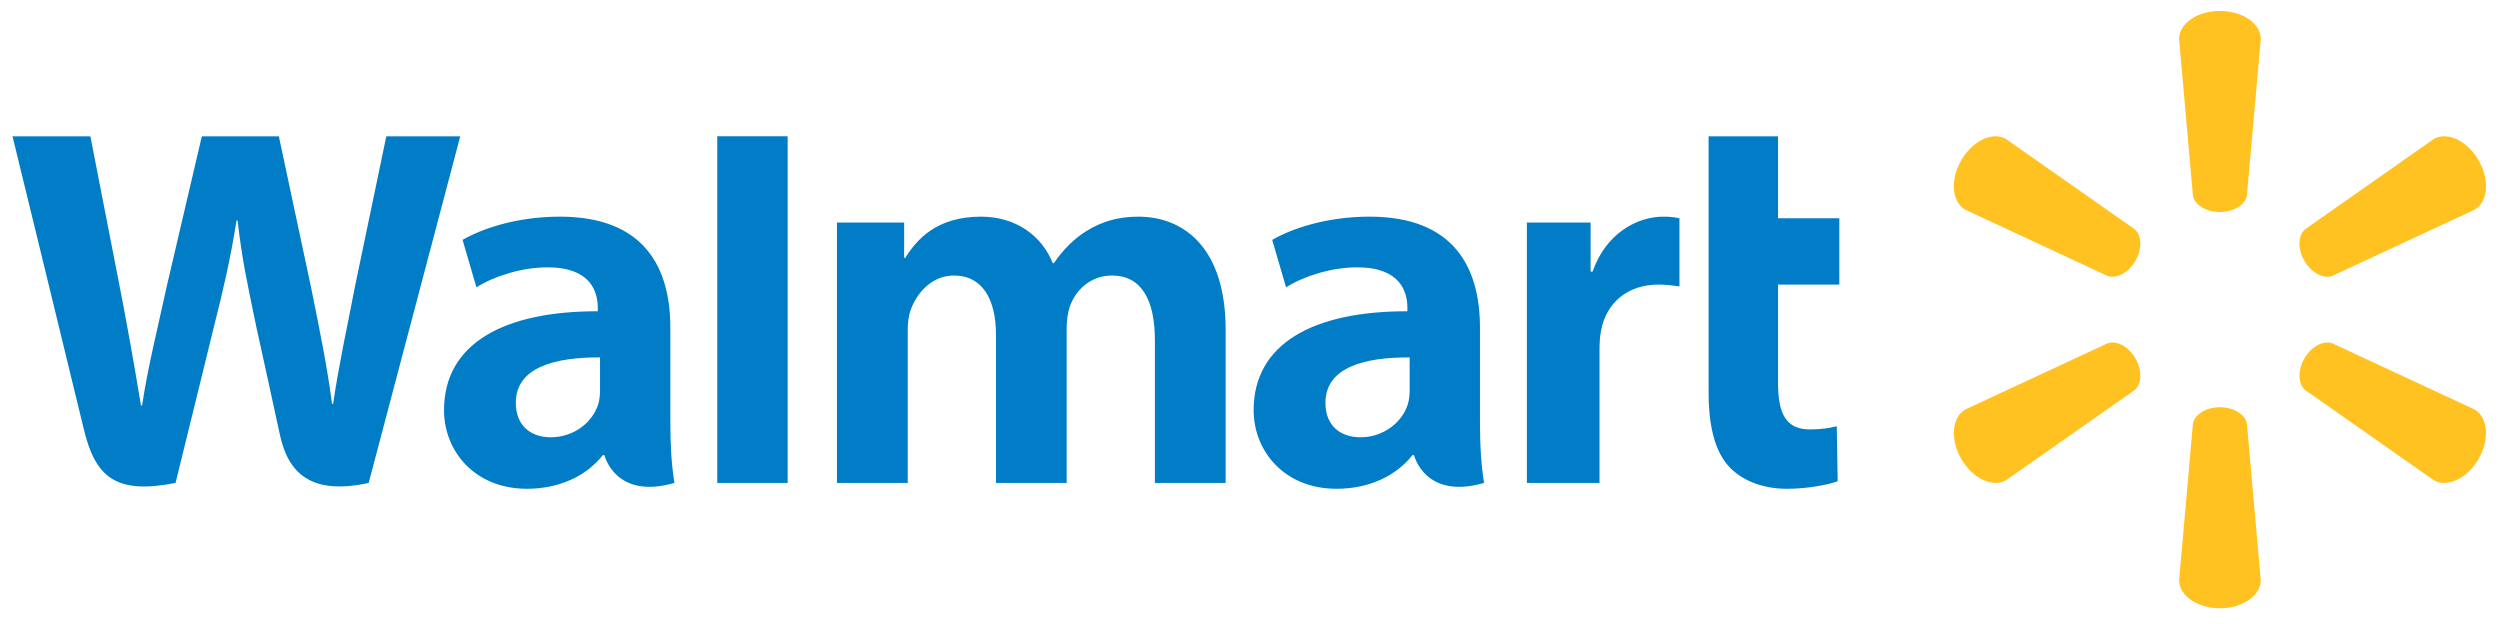
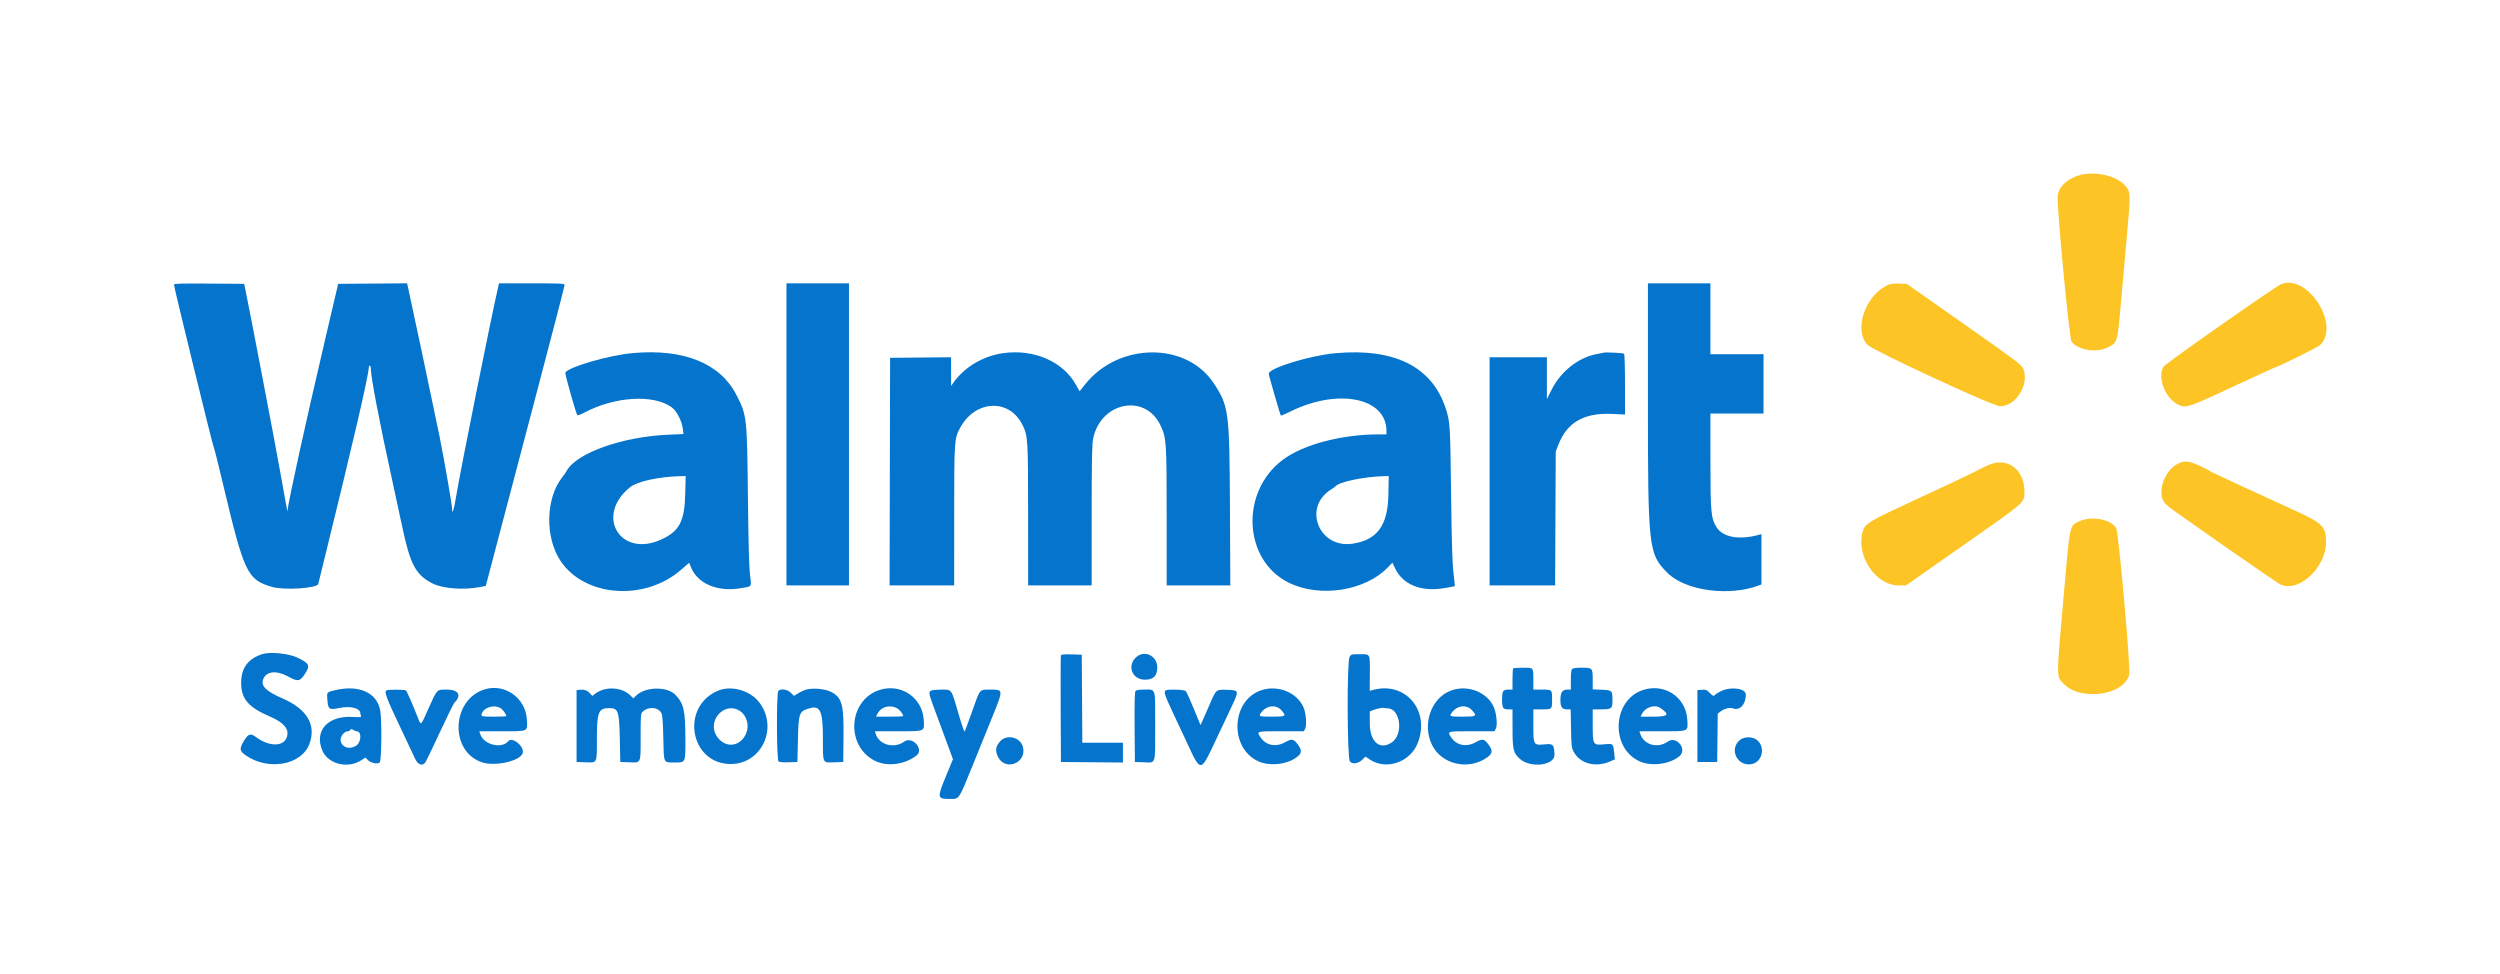
- <svg xmlns="http://www.w3.org/2000/svg" xml:space="preserve" height="47.016" viewBox="0 0 188.414 47.016" width="188.41" version="1.1">
-   <g transform="matrix(1.25 0 0 -1.25 -279.62 519.24)">
-     <g transform="matrix(.25 0 0 .25 224.45 297.78)">
-       <path d="m0 37.789s18.553 76.025 21.514 88.365c3.456 14.403 9.683 19.704 27.637 16.129l11.585-47.135c2.936-11.708 4.906-20.055 6.793-31.965h0.332c1.326 12.027 3.215 20.292 5.631 32.006 0 0 4.716 21.398 7.131 32.637 2.421 11.235 9.16 18.316 26.746 14.461l27.604-104.49h-22.287l-9.424 45.176c-2.534 13.15-4.833 23.425-6.606 35.455h-0.314c-1.611-11.91-3.66-21.778-6.236-34.59l-9.812-46.041h-23.221l-10.496 44.881c-2.974 13.638-5.755 24.651-7.523 36.273h-0.32c-1.811-10.945-4.224-24.786-6.836-37.988 0 0-6.236-32.101-8.424-43.166l-23.471 0.003zm212.46 0v104.49h21.219v-22.188-82.307h-21.219zm298.85 0v77.084c0 10.628 2 18.074 6.279 22.623 3.739 3.978 9.896 6.555 17.275 6.555 6.274 0 12.446-1.19 15.355-2.273l-0.273-16.582c-2.165 0.533-4.655 0.959-8.061 0.959-7.228 0-9.652-4.629-9.652-14.172v-29.492h18.48v-19.992h-18.48v-24.709h-20.924zm-346.27 24.223c-13.187 0-23.655 3.703-29.361 7l4.176 14.299c5.222-3.292 13.537-6.018 21.41-6.018 13.035-0.034 15.166 7.37 15.166 12.119v1.123c-28.403-0.043-46.344 9.786-46.344 29.82 0 12.232 9.133 23.695 25.014 23.695 9.776 0 17.952-3.899 22.852-10.146h0.48s3.245 13.567 21.121 8.379c-0.939-5.647-1.244-11.667-1.244-18.918v-27.914c0-17.791-7.596-33.439-33.27-33.439zm126.93 0c-13.278 0-19.245 6.729-22.863 12.438h-0.314v-10.666h-20.25v78.5h21.332v-46.037c0-2.158 0.247-4.44 1-6.426 1.767-4.635 6.08-10.057 12.965-10.057 8.607 0 12.635 7.277 12.635 17.779v44.74h21.309v-46.594c0-2.06 0.282-4.542 0.889-6.363 1.752-5.272 6.401-9.562 12.801-9.562 8.726 0 12.914 7.15 12.914 19.508v43.012h21.324v-46.234c0-24.383-12.381-34.037-26.357-34.037-6.19 0-11.075 1.552-15.492 4.264-3.713 2.278-7.036 5.515-9.941 9.777h-0.314c-3.38-8.46-11.31-14.041-21.64-14.041zm117.14 0c-13.184 0-23.65 3.703-29.361 7l4.182 14.299c5.217-3.292 13.537-6.018 21.406-6.018 13.026-0.034 15.162 7.37 15.162 12.119v1.123c-28.399-0.043-46.342 9.786-46.342 29.82 0 12.232 9.138 23.695 25.027 23.695 9.768 0 17.947-3.899 22.838-10.146h0.482s3.244 13.567 21.123 8.379c-0.941-5.647-1.242-11.667-1.242-18.918v-27.914c0-17.791-7.598-33.439-33.275-33.439zm88.586 0c-8.169 0-17.462 5.273-21.363 16.576h-0.596v-14.805h-19.203v78.5h21.891v-40.197c0-2.168 0.131-4.059 0.475-5.793 1.619-8.42 8.059-13.803 17.303-13.803 2.538 0 4.354 0.275 6.318 0.559v-20.551c-1.647-0.333-2.774-0.486-4.824-0.486zm-320.58 42.434v9.793c0 1.449-0.126 2.943-0.527 4.25-1.642 5.439-7.277 10.035-14.32 10.035-5.872 0-10.537-3.333-10.537-10.383 0-10.784 11.871-13.765 25.385-13.695zm244.07 0v9.793c0 1.449-0.129 2.943-0.527 4.25-1.642 5.439-7.275 10.035-14.318 10.035-5.873 0-10.539-3.333-10.539-10.383 0-10.784 11.871-13.765 25.385-13.695z" transform="matrix(.8 0 0 -.8 0 467.81)" fill="#007dc6" />
-       <path d="m665.44 0c-6.85 0-12.295 3.825-12.295 8.482l4.16 47.107c0.459 2.838 3.936 5.027 8.139 5.027 4.211-0.005 7.676-2.193 8.145-5.027l4.18-47.107c0-4.657-5.46-8.482-12.32-8.482zm-67.795 37.787c-3.556 0.084-7.596 2.777-10.166 7.232-3.437 5.933-2.828 12.563 1.193 14.889l42.871 19.965c2.678 0.996 6.316-0.906 8.422-4.537 0-0.001-0-0.002 0-0.002 2.116-3.649 1.952-7.752-0.275-9.572l-38.72-27.158c-1.006-0.582-2.137-0.845-3.322-0.816zm135.59 0c-1.185-0.028-2.315 0.234-3.318 0.816l-38.725 27.158c-2.215 1.82-2.379 5.923-0.273 9.572l0.002 0.002c2.114 3.631 5.74 5.533 8.418 4.537l42.89-19.964c4.038-2.326 4.617-8.956 1.203-14.889-2.581-4.456-6.628-7.148-10.184-7.232zm-100.09 62.151c-0.555-0.007-1.092 0.078-1.596 0.268l-42.871 19.941c-4.021 2.336-4.63 8.969-1.193 14.908 3.426 5.921 9.466 8.736 13.488 6.414l38.723-27.137c2.228-1.842 2.392-5.944 0.275-9.59l0.018 0.008c-1.712-2.97-4.44-4.78-6.844-4.812zm64.609 0c-2.401 0.033-5.124 1.843-6.84 4.812l0.016-0.008c-2.107 3.646-1.944 7.748 0.271 9.59l38.725 27.137c4.015 2.322 10.06-0.493 13.502-6.414 3.413-5.939 2.835-12.572-1.203-14.908l-42.877-19.941c-0.503-0.189-1.04-0.275-1.594-0.268zm-32.32 19.523c-4.196 0.005-7.664 2.185-8.123 5.016l-4.16 47.105c0 4.665 5.445 8.482 12.295 8.482 6.863 0 12.318-3.818 12.318-8.482l-4.17-47.105c-0.469-2.831-3.933-5.01-8.145-5.016h-0.016z" transform="matrix(.8 0 0 -.8 0 467.81)" fill="#ffc220" />
-     </g>
+ <svg xmlns="http://www.w3.org/2000/svg" id="svg" version="1.1" width="400" height="155.714" viewBox="0, 0, 400,155.714">
+   <g id="svgg">
+     <path id="path0" d="M27.831 45.539 C 27.826 45.914,34.063 71.414,34.180 71.500 C 34.242 71.546,34.870 74.021,35.576 77.000 C 39.056 91.699,39.537 92.727,43.489 93.898 C 45.412 94.469,50.757 94.137,50.920 93.438 C 50.966 93.243,51.419 91.396,51.927 89.333 C 56.439 71.028,59.000 59.984,59.000 58.829 C 59.000 58.648,59.075 58.500,59.167 58.500 C 59.258 58.500,59.333 58.724,59.333 58.999 C 59.333 60.331,60.739 67.670,62.733 76.750 C 63.236 79.042,63.955 82.379,64.331 84.167 C 65.630 90.340,66.519 92.005,69.250 93.374 C 70.831 94.167,74.129 94.424,76.654 93.951 L 77.724 93.750 79.348 87.583 C 80.241 84.192,83.078 73.425,85.652 63.657 C 88.227 53.889,90.333 45.771,90.333 45.615 C 90.333 45.356,89.905 45.333,85.087 45.333 L 79.840 45.333 79.753 45.708 C 78.604 50.659,73.627 75.445,72.976 79.458 C 72.627 81.609,72.333 82.502,72.333 81.415 C 72.333 80.796,71.114 73.756,70.328 69.833 C 69.721 66.808,65.461 46.674,65.222 45.706 L 65.129 45.329 59.618 45.373 L 54.106 45.417 52.057 54.167 C 48.791 68.117,46.212 79.851,45.986 81.795 C 45.978 81.862,45.488 79.186,44.898 75.849 C 44.066 71.150,39.997 49.868,39.208 46.083 L 39.069 45.417 33.451 45.373 C 29.014 45.338,27.833 45.373,27.831 45.539 M125.833 69.500 L 125.833 93.667 130.833 93.667 L 135.833 93.667 135.833 69.500 L 135.833 45.333 130.833 45.333 L 125.833 45.333 125.833 69.500 M263.667 63.708 C 263.667 87.873,263.751 88.616,266.819 91.680 C 269.663 94.521,276.672 95.471,281.433 93.661 L 281.833 93.508 281.833 89.485 L 281.833 85.461 281.458 85.564 C 278.253 86.445,275.647 85.973,274.631 84.329 C 273.756 82.913,273.673 81.993,273.670 73.708 L 273.667 66.167 277.917 66.167 L 282.167 66.167 282.167 61.417 L 282.167 56.667 277.917 56.667 L 273.667 56.667 273.667 51.000 L 273.667 45.333 268.667 45.333 L 263.667 45.333 263.667 63.708 M101.241 56.494 C 97.451 56.834,91.017 58.695,90.449 59.614 C 90.350 59.774,92.178 66.234,92.379 66.435 C 92.442 66.498,92.939 66.313,93.482 66.023 C 98.335 63.437,104.557 63.054,107.467 65.162 C 108.267 65.741,109.093 67.333,109.251 68.599 L 109.357 69.447 106.947 69.551 C 99.535 69.871,92.174 72.503,90.643 75.379 C 90.535 75.583,90.236 76.012,89.980 76.333 C 87.297 79.694,87.161 85.972,89.690 89.753 C 93.542 95.512,103.117 96.234,108.923 91.204 L 110.264 90.043 110.581 90.813 C 111.642 93.388,114.790 94.722,118.407 94.131 C 120.397 93.806,120.256 93.999,119.997 91.962 C 119.852 90.814,119.742 86.651,119.663 79.333 C 119.528 66.691,119.500 66.440,117.815 63.167 C 115.217 58.116,109.373 55.763,101.241 56.494 M160.532 56.501 C 157.292 56.956,154.325 58.717,152.531 61.250 L 152.177 61.750 152.172 59.456 L 152.167 57.162 147.292 57.206 L 142.417 57.250 142.374 75.458 L 142.332 93.667 147.499 93.667 L 152.667 93.667 152.669 82.542 C 152.672 70.411,152.688 70.181,153.629 68.440 C 156.042 63.981,161.466 63.718,163.581 67.958 C 164.469 69.738,164.494 70.138,164.497 82.375 L 164.500 93.667 169.583 93.667 L 174.667 93.667 174.670 82.458 C 174.672 73.464,174.719 71.031,174.907 70.143 C 176.154 64.261,183.269 62.906,185.694 68.089 C 186.629 70.088,186.667 70.648,186.667 82.681 L 186.667 93.667 191.759 93.667 L 196.851 93.667 196.790 80.958 C 196.717 65.740,196.608 64.933,194.143 61.247 C 189.739 54.662,178.966 54.787,173.629 61.486 L 172.732 62.613 172.172 61.598 C 170.110 57.857,165.439 55.812,160.532 56.501 M213.706 56.509 C 209.603 56.874,203.000 58.900,203.000 59.794 C 203.000 60.066,204.825 66.373,204.937 66.490 C 204.976 66.531,205.635 66.251,206.401 65.870 C 214.051 62.060,221.833 63.610,221.833 68.943 L 221.833 69.500 220.625 69.500 C 214.637 69.501,208.484 71.133,205.227 73.584 C 198.328 78.777,198.945 89.776,206.333 93.295 C 211.275 95.649,218.398 94.531,221.997 90.837 L 222.788 90.024 223.185 90.873 C 224.430 93.530,227.307 94.722,231.011 94.114 C 231.952 93.959,232.744 93.811,232.770 93.785 C 232.796 93.759,232.703 92.840,232.564 91.744 C 232.375 90.264,232.274 86.955,232.173 78.917 C 232.034 67.840,232.010 67.475,231.309 65.333 C 229.127 58.675,223.134 55.671,213.706 56.509 M256.583 56.427 C 256.400 56.469,255.838 56.584,255.333 56.683 C 252.505 57.236,249.699 59.475,248.279 62.311 L 247.500 63.867 247.500 60.517 L 247.500 57.167 242.917 57.167 L 238.333 57.167 238.333 75.417 L 238.333 93.667 243.576 93.667 L 248.820 93.667 248.868 82.958 L 248.917 72.250 249.348 71.142 C 250.742 67.563,253.461 66.011,257.958 66.228 L 260.000 66.326 260.000 61.506 C 260.000 58.855,259.934 56.646,259.853 56.596 C 259.650 56.470,256.992 56.333,256.583 56.427 M109.634 79.141 C 109.522 83.381,108.703 84.951,105.917 86.270 C 99.297 89.403,95.096 82.536,100.823 77.944 C 101.964 77.028,105.391 76.276,108.814 76.189 L 109.712 76.167 109.634 79.141 M222.140 79.208 C 222.045 84.112,220.315 86.437,216.344 86.998 C 211.051 87.747,208.437 81.256,212.874 78.380 C 213.264 78.127,213.621 77.873,213.667 77.816 C 214.237 77.109,218.178 76.279,221.391 76.189 L 222.198 76.167 222.140 79.208 M41.999 104.647 C 39.671 105.402,38.586 106.865,38.585 109.250 C 38.584 111.834,39.725 113.162,43.246 114.674 C 45.038 115.443,46.000 116.354,46.000 117.282 C 46.000 119.434,43.334 119.745,40.884 117.880 C 40.105 117.287,39.698 117.424,39.052 118.500 C 38.263 119.814,38.310 120.162,39.375 120.892 C 42.980 123.360,48.246 122.398,49.502 119.041 C 50.642 115.992,49.134 113.447,45.171 111.734 C 42.586 110.617,41.724 109.769,42.096 108.712 C 42.561 107.390,44.203 107.198,46.106 108.244 C 47.638 109.086,47.980 109.044,48.726 107.919 C 49.695 106.460,49.564 106.166,47.503 105.183 C 46.197 104.560,43.175 104.266,41.999 104.647 M169.745 104.869 C 169.700 104.987,169.683 108.871,169.707 113.500 L 169.750 121.917 174.708 121.961 L 179.667 122.005 179.667 120.419 L 179.667 118.833 176.418 118.833 L 173.170 118.833 173.127 111.792 L 173.083 104.750 171.455 104.702 C 170.247 104.667,169.806 104.710,169.745 104.869 M181.857 105.089 C 180.253 106.439,181.096 108.750,183.194 108.750 C 184.550 108.750,185.167 108.136,185.167 106.784 C 185.167 104.977,183.192 103.966,181.857 105.089 M215.936 105.077 C 215.497 105.747,215.538 121.239,215.980 121.815 C 216.378 122.332,217.336 122.190,218.012 121.514 L 218.473 121.053 219.164 121.517 C 221.802 123.289,225.660 121.954,226.851 118.858 C 228.870 113.610,224.777 108.894,219.536 110.430 L 219.155 110.542 219.175 107.748 C 219.199 104.503,219.292 104.673,217.478 104.669 C 216.308 104.667,216.183 104.700,215.936 105.077 M242.111 106.944 C 242.050 107.006,242.000 107.793,242.000 108.694 L 242.000 110.333 241.367 110.333 C 240.476 110.333,240.333 110.552,240.333 111.917 C 240.333 113.282,240.476 113.500,241.367 113.500 L 242.000 113.500 242.004 116.542 C 242.008 119.980,242.136 120.499,243.213 121.445 C 244.933 122.956,248.785 122.458,248.717 120.734 C 248.651 119.104,248.517 118.962,247.163 119.095 C 245.360 119.273,245.333 119.228,245.333 116.058 L 245.333 113.500 246.570 113.500 C 248.370 113.500,248.333 113.533,248.333 111.917 C 248.333 110.301,248.370 110.333,246.570 110.333 L 245.333 110.333 245.333 108.847 C 245.333 106.757,245.397 106.833,243.677 106.833 C 242.877 106.833,242.172 106.883,242.111 106.944 M251.533 107.033 C 251.406 107.160,251.333 107.800,251.333 108.783 L 251.333 110.333 250.759 110.333 C 249.974 110.333,249.667 110.809,249.667 112.025 C 249.667 113.144,249.928 113.500,250.749 113.500 L 251.307 113.500 251.362 116.542 C 251.412 119.304,251.451 119.647,251.787 120.276 C 252.813 122.196,255.293 122.849,257.649 121.818 L 258.381 121.498 258.279 120.527 C 258.112 118.931,258.150 118.964,256.668 119.093 C 254.866 119.250,254.833 119.194,254.833 115.963 L 254.833 113.500 256.094 113.500 C 257.878 113.500,258.001 113.406,257.997 112.036 C 257.994 110.476,257.943 110.428,256.256 110.358 L 254.833 110.299 254.833 108.766 C 254.833 106.866,254.804 106.833,253.083 106.833 C 252.256 106.833,251.656 106.911,251.533 107.033 M53.710 110.409 C 52.260 110.738,52.278 110.717,52.378 111.957 C 52.503 113.518,52.642 113.611,54.341 113.269 C 56.139 112.906,57.667 113.323,57.667 114.176 C 57.667 114.247,57.709 114.416,57.760 114.549 C 57.839 114.755,57.625 114.780,56.376 114.708 C 52.439 114.484,50.245 116.937,51.570 120.083 C 52.498 122.289,55.727 123.058,57.893 121.589 L 58.461 121.203 58.864 121.607 C 59.345 122.087,60.383 122.304,60.749 122.001 C 61.052 121.749,61.117 115.164,60.831 113.648 C 60.298 110.826,57.492 109.550,53.710 110.409 M77.473 110.320 C 72.235 112.016,71.931 120.163,77.040 121.944 C 79.329 122.742,83.667 121.660,83.667 120.291 C 83.667 119.176,81.908 117.891,81.332 118.585 C 80.272 119.862,77.443 119.179,76.860 117.505 L 76.684 117.000 80.322 117.000 C 84.639 117.000,84.409 117.109,84.299 115.124 C 84.108 111.656,80.717 109.269,77.473 110.320 M96.284 110.422 C 95.936 110.550,95.453 110.810,95.211 111.001 L 94.772 111.347 94.381 110.925 C 93.943 110.453,93.438 110.281,92.728 110.362 L 92.250 110.417 92.250 116.167 L 92.250 121.917 93.641 121.965 C 95.606 122.034,95.500 122.249,95.501 118.188 C 95.501 113.963,95.761 113.300,97.417 113.300 C 98.928 113.300,99.065 113.680,99.166 118.167 L 99.250 121.917 100.641 121.965 C 102.615 122.034,102.500 122.287,102.500 117.903 C 102.500 114.283,102.510 114.170,102.866 113.839 C 103.794 112.974,105.349 113.133,105.847 114.143 C 105.996 114.447,106.085 115.670,106.131 118.083 C 106.211 122.178,106.133 122.000,107.842 122.000 C 109.727 122.000,109.667 122.118,109.663 118.363 C 109.658 113.695,109.424 112.620,108.102 111.204 C 106.796 109.804,103.301 109.844,101.806 111.276 L 101.332 111.731 100.791 111.207 C 99.749 110.198,97.813 109.861,96.284 110.422 M114.969 110.478 C 108.804 112.967,110.340 122.241,116.917 122.241 C 121.925 122.241,124.600 116.348,121.426 112.307 C 119.990 110.478,117.039 109.642,114.969 110.478 M128.814 110.387 C 128.482 110.511,127.946 110.776,127.622 110.976 L 127.033 111.340 126.529 110.837 C 125.986 110.294,124.933 110.134,124.533 110.533 C 124.218 110.849,124.250 121.557,124.567 121.820 C 124.715 121.943,125.310 121.996,126.192 121.965 L 127.583 121.917 127.667 118.333 C 127.766 114.043,127.856 113.805,129.543 113.321 C 131.251 112.831,131.667 113.774,131.667 118.138 C 131.667 122.256,131.559 122.034,133.526 121.965 L 134.917 121.917 134.961 117.928 C 135.020 112.669,134.724 111.604,132.942 110.687 C 131.959 110.181,129.787 110.023,128.814 110.387 M140.721 110.397 C 135.634 112.058,135.257 119.547,140.147 121.804 C 142.062 122.688,144.770 122.311,146.618 120.902 C 147.907 119.918,145.999 117.718,144.675 118.660 C 143.016 119.842,140.654 119.179,140.094 117.375 L 139.978 117.000 143.667 117.000 C 148.100 117.000,147.910 117.083,147.800 115.187 C 147.594 111.619,144.138 109.280,140.721 110.397 M201.705 110.471 C 196.960 112.164,196.696 119.685,201.309 121.799 C 203.056 122.599,205.647 122.378,207.276 121.289 C 208.319 120.593,208.395 120.129,207.635 119.097 C 206.984 118.211,206.681 118.163,205.595 118.769 C 204.139 119.583,202.562 119.275,201.709 118.008 C 201.018 116.983,200.964 117.000,204.972 117.000 L 208.610 117.000 208.830 116.590 C 209.106 116.074,208.969 114.147,208.591 113.244 C 207.561 110.778,204.407 109.508,201.705 110.471 M232.222 110.465 C 228.997 111.617,227.491 115.865,229.128 119.196 C 230.680 122.353,235.013 123.312,237.988 121.156 C 238.835 120.543,238.865 120.089,238.125 119.083 C 237.485 118.212,237.177 118.165,236.095 118.769 C 234.639 119.583,233.062 119.275,232.209 118.008 C 231.518 116.983,231.464 117.000,235.472 117.000 L 239.110 117.000 239.330 116.590 C 239.636 116.018,239.431 114.038,238.964 113.043 C 237.863 110.702,234.819 109.538,232.222 110.465 M262.887 110.397 C 257.985 111.998,257.598 119.631,262.309 121.801 C 264.195 122.670,267.122 122.300,268.708 120.991 C 270.021 119.909,268.245 117.662,266.858 118.649 C 265.212 119.821,262.988 119.182,262.427 117.375 L 262.311 117.000 265.983 117.000 C 270.287 117.000,270.093 117.093,269.964 115.098 C 269.733 111.535,266.328 109.273,262.887 110.397 M275.417 110.558 C 274.958 110.772,274.488 111.062,274.371 111.203 C 274.186 111.428,274.089 111.389,273.586 110.886 C 273.085 110.385,272.925 110.320,272.298 110.365 L 271.583 110.417 271.583 116.167 L 271.583 121.917 273.167 121.917 L 274.750 121.917 274.795 118.051 L 274.839 114.186 275.272 113.846 C 275.873 113.373,276.765 113.149,277.275 113.343 C 278.357 113.754,279.333 112.708,279.333 111.137 C 279.333 110.151,277.023 109.810,275.417 110.558 M61.875 110.444 C 61.424 110.626,61.751 111.528,63.936 116.133 C 65.185 118.764,66.287 121.104,66.385 121.333 C 66.836 122.381,67.612 122.660,68.081 121.944 C 68.221 121.729,69.265 119.557,70.399 117.117 C 71.534 114.677,72.568 112.575,72.697 112.446 C 73.903 111.240,73.375 110.333,71.467 110.333 C 69.856 110.333,69.959 110.226,68.547 113.391 C 67.315 116.154,67.358 116.109,66.940 115.041 C 65.974 112.572,65.097 110.568,64.935 110.461 C 64.730 110.325,62.204 110.311,61.875 110.444 M148.958 110.513 C 148.535 110.760,148.560 110.874,149.760 114.123 C 150.361 115.751,151.218 118.071,151.663 119.277 L 152.473 121.471 151.403 124.059 C 149.908 127.675,149.932 127.833,151.982 127.833 C 153.503 127.833,153.372 128.024,155.543 122.667 C 156.602 120.054,158.075 116.419,158.818 114.588 C 160.562 110.285,160.567 110.333,158.358 110.333 C 156.702 110.333,156.817 110.194,155.577 113.720 C 154.959 115.478,154.401 116.976,154.336 117.049 C 154.272 117.122,153.824 115.809,153.341 114.132 C 152.192 110.144,152.326 110.332,150.621 110.338 C 149.867 110.341,149.119 110.420,148.958 110.513 M181.685 110.561 C 181.550 110.724,181.508 112.386,181.539 116.353 L 181.583 121.917 182.974 121.965 C 184.989 122.036,184.833 122.521,184.833 116.152 C 184.833 109.833,184.988 110.333,183.031 110.333 C 182.255 110.333,181.812 110.408,181.685 110.561 M186.542 110.444 C 186.151 110.601,186.333 111.197,187.565 113.808 C 188.242 115.243,189.334 117.579,189.992 119.000 C 192.121 123.597,192.104 123.599,194.414 118.667 C 195.209 116.971,196.353 114.543,196.957 113.271 C 198.299 110.445,198.297 110.436,196.314 110.369 C 194.565 110.310,194.582 110.296,193.603 112.583 C 193.172 113.592,192.652 114.777,192.448 115.217 L 192.077 116.018 191.015 113.414 C 190.430 111.981,189.845 110.702,189.714 110.571 C 189.481 110.338,187.046 110.240,186.542 110.444 M80.005 113.253 C 80.415 113.464,81.000 114.243,81.000 114.575 C 81.000 114.625,80.100 114.667,79.000 114.667 C 76.936 114.667,76.831 114.627,77.177 113.980 C 77.636 113.123,79.051 112.759,80.005 113.253 M143.440 113.272 C 143.918 113.499,144.500 114.215,144.500 114.575 C 144.500 114.625,143.523 114.667,142.329 114.667 L 140.158 114.667 140.420 114.159 C 140.963 113.110,142.282 112.723,143.440 113.272 M205.036 113.653 C 205.869 114.585,205.744 114.667,203.500 114.667 C 201.341 114.667,201.272 114.630,201.945 113.830 C 202.801 112.813,204.214 112.732,205.036 113.653 M235.536 113.653 C 236.369 114.585,236.244 114.667,234.000 114.667 C 231.841 114.667,231.772 114.630,232.445 113.830 C 233.301 112.813,234.714 112.732,235.536 113.653 M265.671 113.284 C 267.195 114.335,266.929 114.667,264.563 114.667 L 262.491 114.667 262.754 114.159 C 263.288 113.126,264.788 112.676,265.671 113.284 M118.473 113.814 C 119.540 114.574,119.927 116.161,119.353 117.424 C 118.394 119.536,116.014 119.754,114.717 117.847 C 112.990 115.310,116.014 112.063,118.473 113.814 M222.001 113.333 C 224.075 113.333,224.598 117.518,222.684 118.790 C 220.738 120.083,219.168 118.706,219.167 115.704 L 219.167 113.825 219.625 113.640 C 220.260 113.383,221.206 113.193,221.472 113.270 C 221.594 113.305,221.832 113.333,222.001 113.333 M56.592 116.819 C 56.679 116.903,56.938 116.997,57.167 117.028 C 57.894 117.125,57.785 118.768,57.017 119.285 C 55.888 120.046,54.500 119.521,54.500 118.333 C 54.500 117.734,55.138 117.000,55.659 117.000 C 55.847 117.000,56.000 116.925,56.000 116.833 C 56.000 116.625,56.380 116.616,56.592 116.819 M160.100 118.534 C 159.296 119.338,159.175 120.113,159.697 121.131 C 160.892 123.460,164.349 122.034,163.665 119.494 C 163.260 117.990,161.198 117.435,160.100 118.534 M278.357 118.422 C 276.607 119.895,277.988 122.685,280.257 122.260 C 281.955 121.941,282.508 119.571,281.151 118.429 C 280.428 117.821,279.076 117.817,278.357 118.422 " stroke="none" fill="#0474cc" fill-rule="evenodd" />
+     <path id="path1" d="M332.386 28.134 C 330.531 28.794,329.357 29.996,329.225 31.372 C 329.071 32.971,331.085 54.143,331.437 54.630 C 332.454 56.035,335.438 56.511,337.292 55.563 C 338.820 54.781,338.782 54.920,339.427 47.625 C 339.737 44.119,340.184 39.062,340.422 36.388 C 340.917 30.811,340.894 30.561,339.808 29.474 C 338.293 27.959,334.703 27.311,332.386 28.134 M301.750 45.757 C 298.296 47.551,296.615 52.919,298.803 55.168 C 299.729 56.119,318.891 65.002,320.015 65.001 C 322.559 64.998,324.729 61.495,323.731 59.001 C 323.484 58.383,322.714 57.803,314.273 51.876 L 305.083 45.423 303.833 45.374 C 302.755 45.331,302.469 45.384,301.750 45.757 M365.000 45.457 C 364.091 45.812,346.540 58.117,346.197 58.641 C 345.195 60.170,346.223 63.303,348.123 64.508 C 349.585 65.435,349.670 65.411,357.176 61.917 C 360.819 60.221,363.839 58.833,363.887 58.833 C 364.235 58.833,370.834 55.569,371.205 55.213 C 374.506 52.050,369.257 43.797,365.000 45.457 M318.167 74.401 C 317.479 74.708,316.429 75.223,315.833 75.545 C 315.237 75.868,311.300 77.724,307.083 79.671 C 298.836 83.478,298.392 83.744,298.015 85.104 C 296.949 88.942,300.119 93.667,303.760 93.667 L 304.955 93.667 314.186 87.202 C 324.350 80.083,323.922 80.462,323.908 78.583 C 323.882 75.073,321.139 73.074,318.167 74.401 M348.232 74.325 C 346.879 75.101,345.833 77.005,345.833 78.693 C 345.833 80.097,346.113 80.492,348.107 81.903 C 353.368 85.624,358.711 89.355,361.500 91.253 C 362.829 92.157,364.179 93.077,364.500 93.296 C 367.327 95.230,372.167 91.070,372.167 86.705 C 372.167 84.265,371.603 83.699,367.167 81.681 C 359.916 78.383,353.580 75.434,353.500 75.320 C 353.454 75.255,352.750 74.894,351.935 74.517 C 350.113 73.676,349.425 73.641,348.232 74.325 M332.733 83.389 C 331.076 84.180,331.240 83.383,330.116 96.127 C 329.027 108.476,329.030 108.120,330.022 109.249 C 332.636 112.227,339.757 111.364,340.677 107.958 C 340.922 107.053,338.994 85.294,338.602 84.536 C 337.872 83.124,334.621 82.489,332.733 83.389 " stroke="none" fill="#fcc424" fill-rule="evenodd" />
+     <path id="path2" d="" stroke="none" fill="#409cd0" fill-rule="evenodd" />
+     <path id="path3" d="" stroke="none" fill="#409cd0" fill-rule="evenodd" />
+     <path id="path4" d="" stroke="none" fill="#409cd0" fill-rule="evenodd" />
  </g>
</svg>
